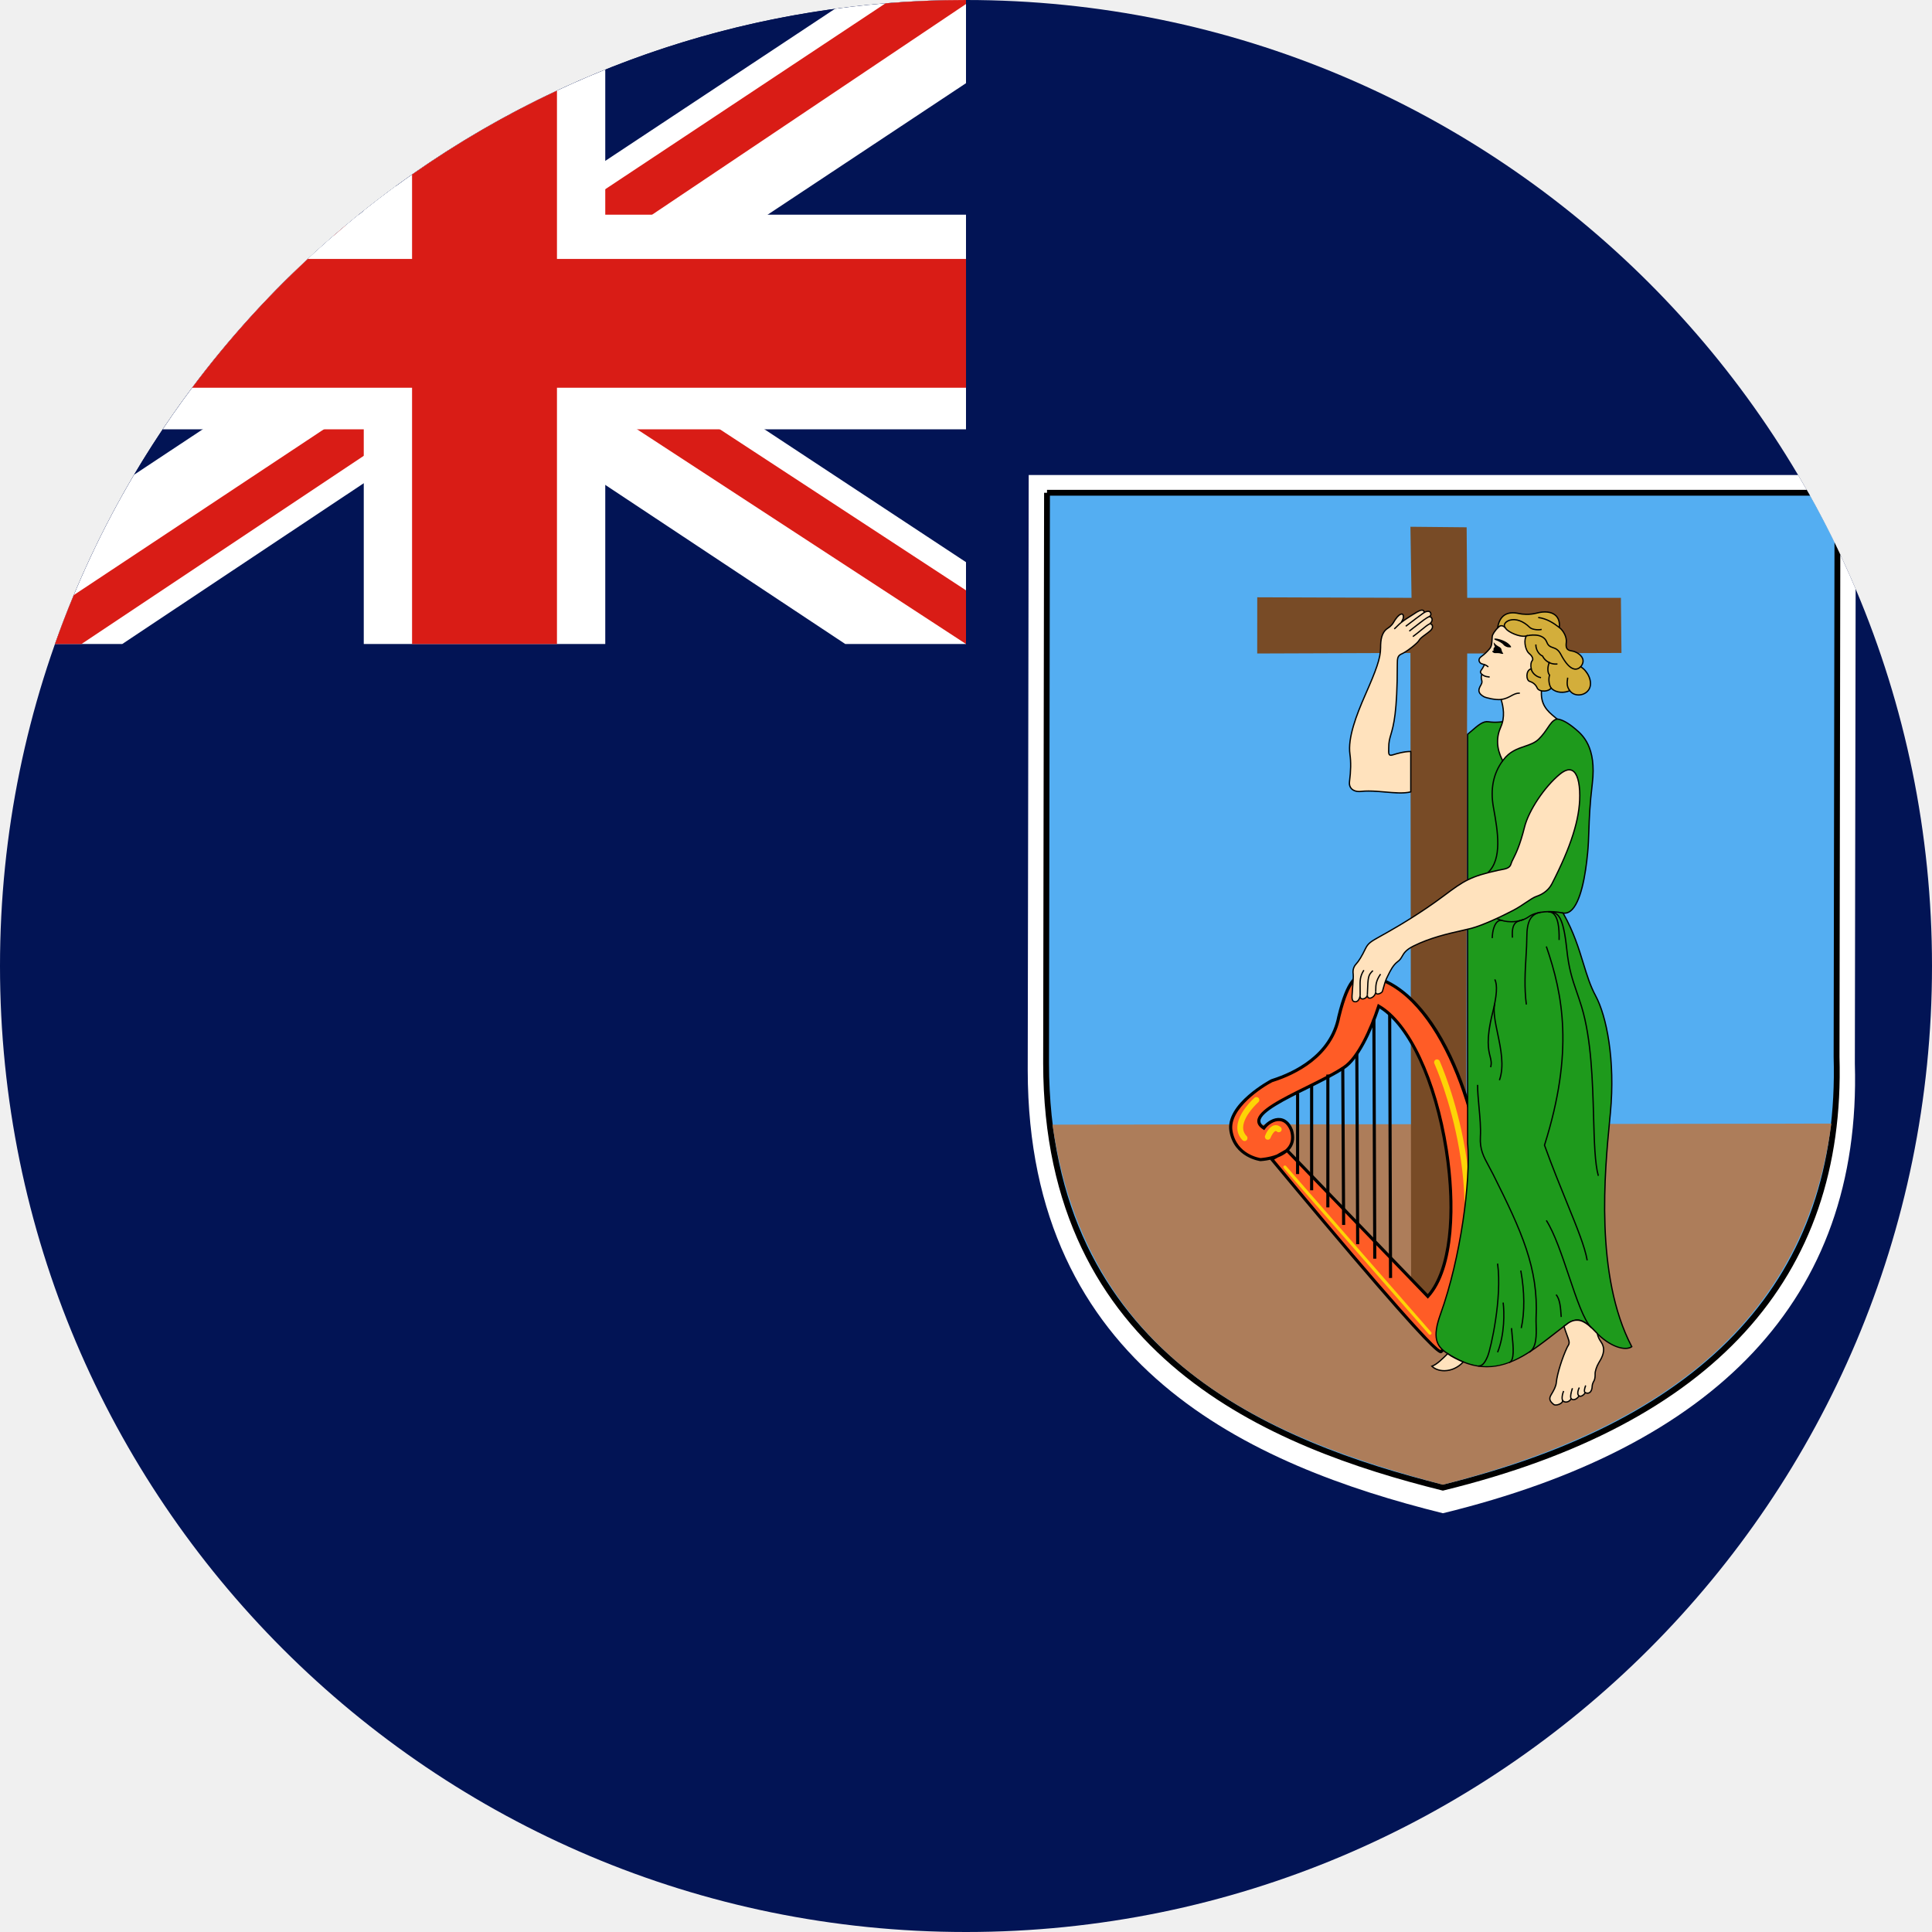
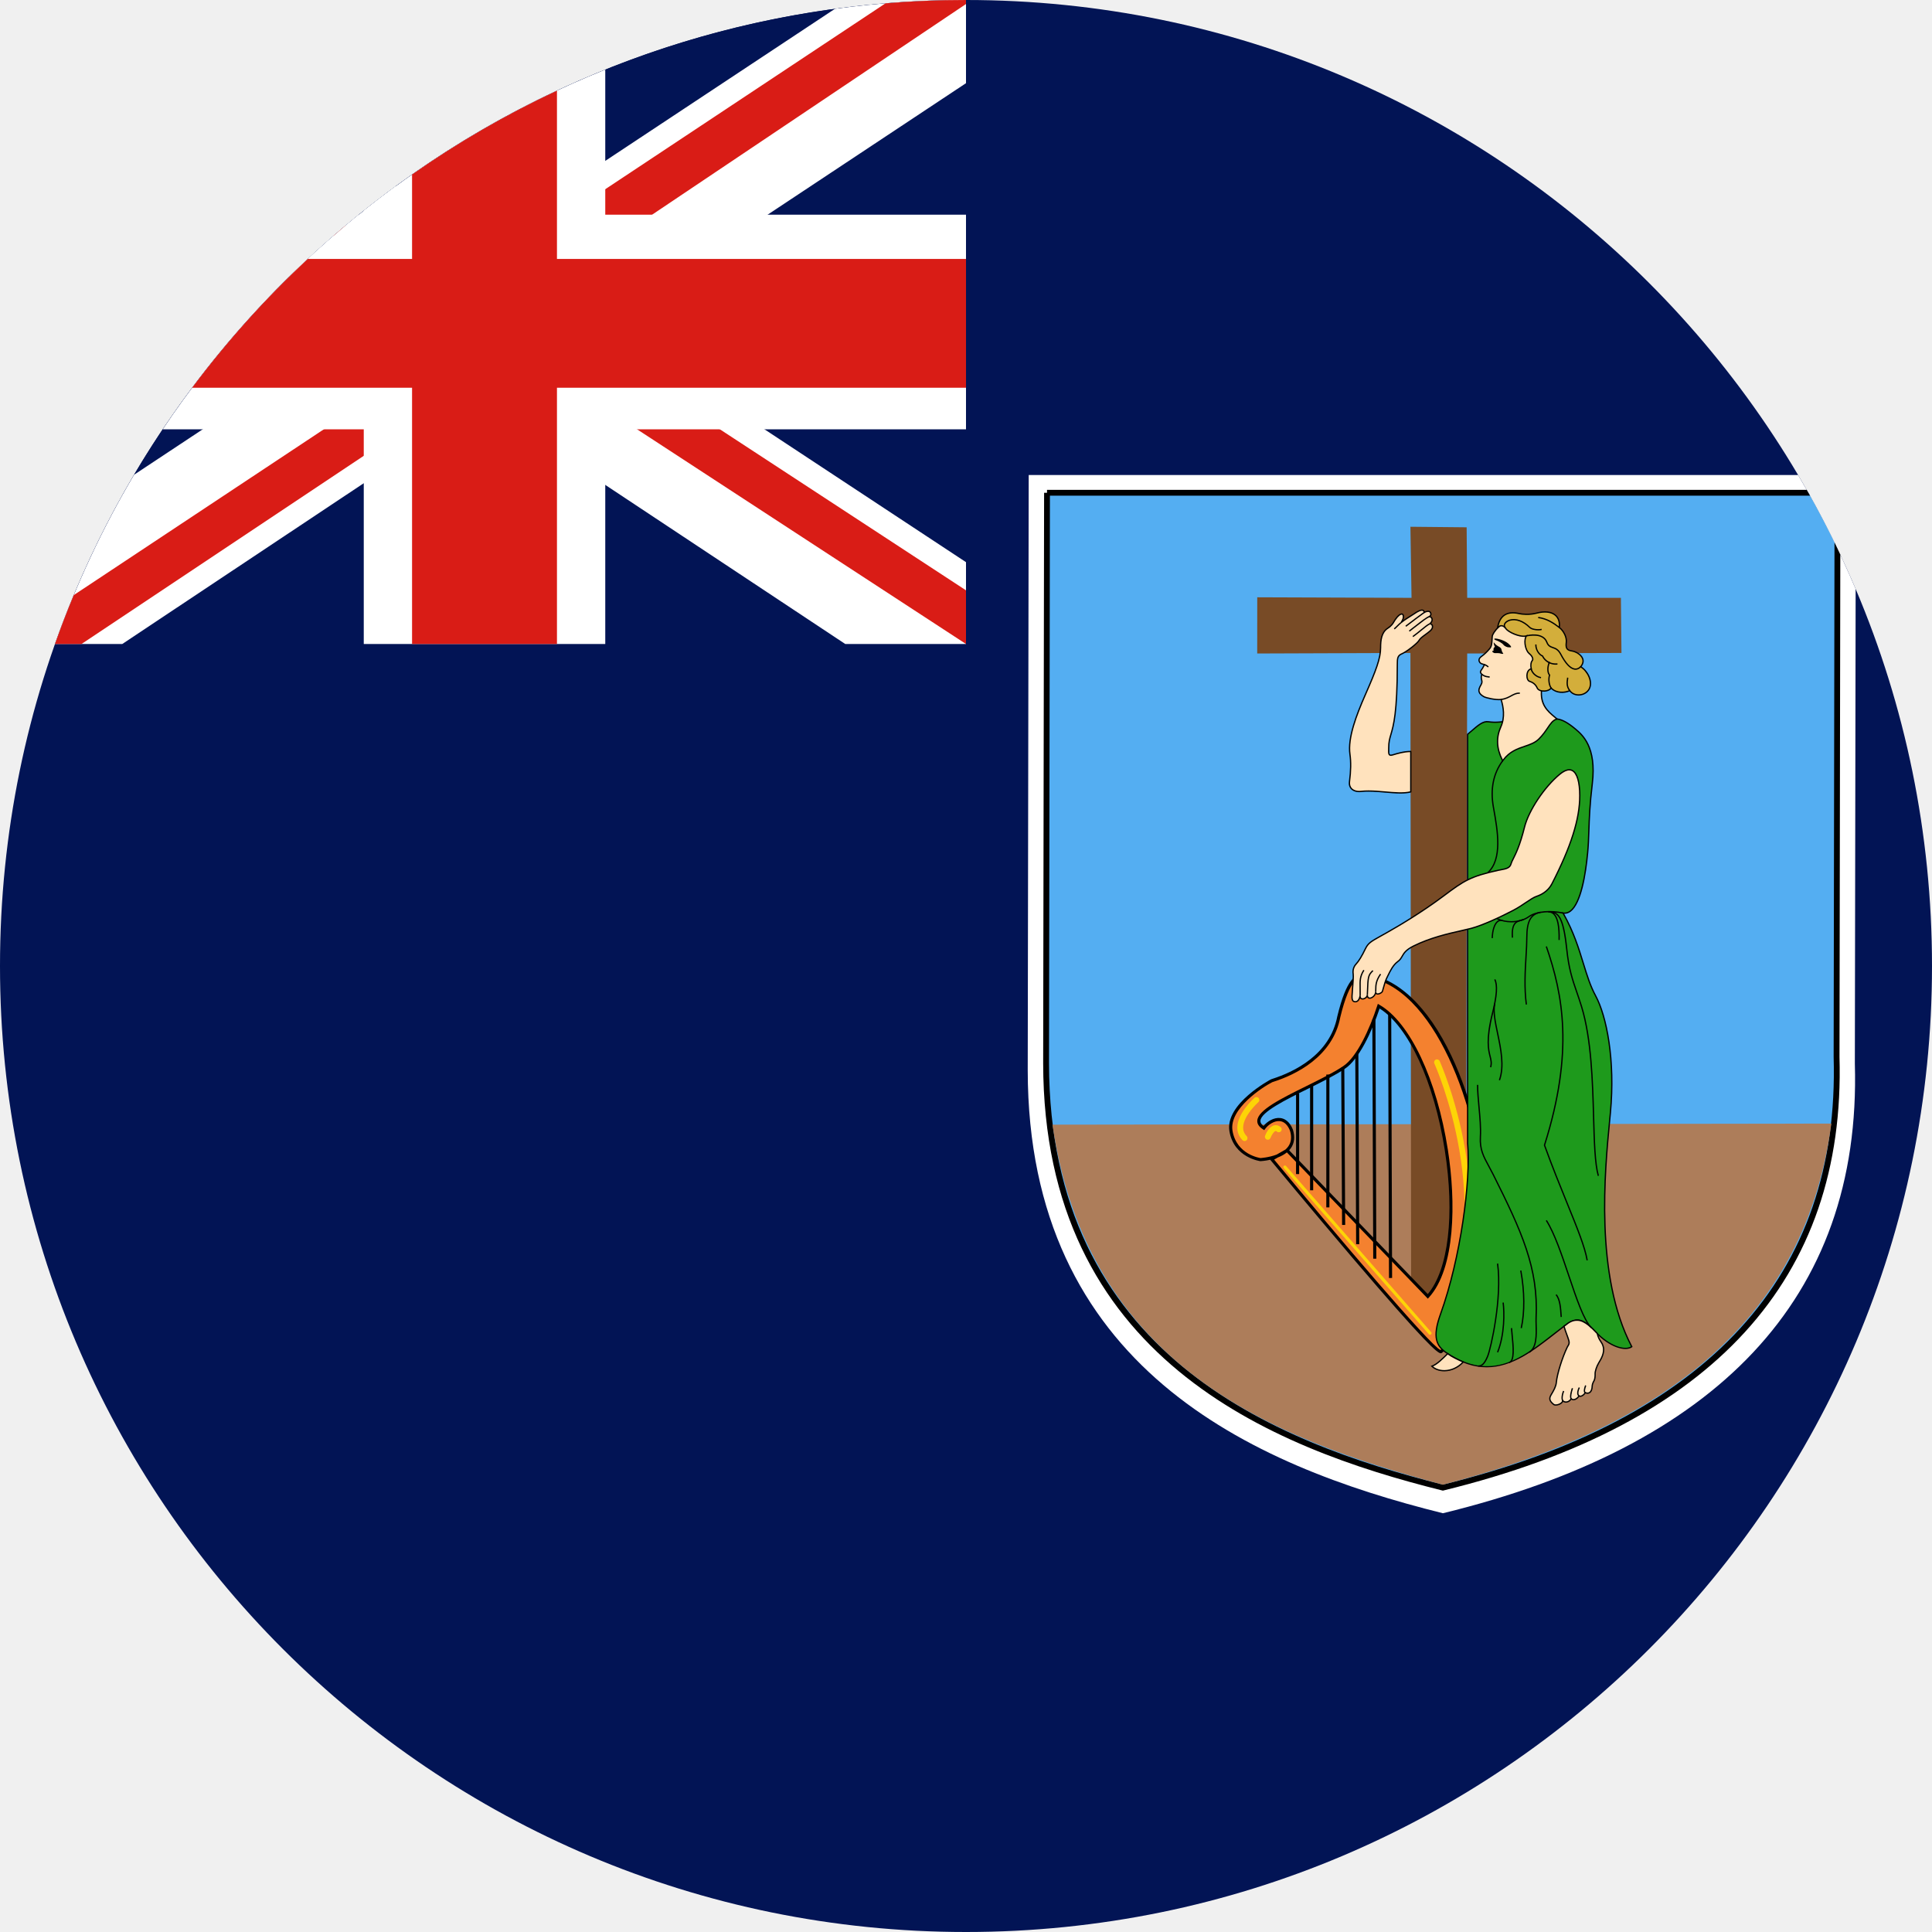
<svg xmlns="http://www.w3.org/2000/svg" width="120" height="120" viewBox="0 0 120 120" fill="none">
  <g clip-path="url(#clip0_421_1632)">
    <circle cx="60" cy="60" r="60" fill="#021455" />
    <path d="M3.414 40C11.651 16.696 33.876 0 60 0V40H3.414Z" fill="#021455" />
    <path d="M51.861 0.547C54.522 0.186 57.239 0 60 0V5.167L37.5 20.083L60 34.917V40H52.5L30 25.083L7.594 40H3.414C4.716 36.318 6.366 32.8 8.327 29.488L22.406 20.167L17.94 17.21C20.011 15.175 22.228 13.288 24.576 11.569L29.906 15.083L51.861 0.547Z" fill="white" />
    <path d="M55.003 0.205C56.651 0.069 58.317 0 60 0V0.25L36.656 15.917L36.844 12.25L55.003 0.205Z" fill="#D91C16" />
    <path d="M20.694 14.667C20.939 14.453 21.187 14.242 21.437 14.032L22.406 14.667H20.694Z" fill="#D91C16" />
    <path d="M3.414 40C3.777 38.974 4.166 37.961 4.582 36.962L22.5 25.083L23.062 28L5.062 40H3.414Z" fill="#D91C16" />
    <path d="M60 36.667L39.75 23.417H34.594L60 40V36.667Z" fill="#D91C16" />
    <path d="M22.594 13.085C27.108 9.481 32.153 6.515 37.594 4.323V13.333H60V26.667H37.594V40H22.594V26.667H10.104C13.474 21.631 17.586 17.135 22.284 13.333H22.594V13.085Z" fill="white" />
    <path d="M25.594 10.839C28.425 8.854 31.434 7.108 34.594 5.629V16.083H60.001V24.083H34.594V40H25.594V24.083H11.934C14.087 21.206 16.493 18.528 19.118 16.083H25.594V10.839Z" fill="#D91C16" />
    <path d="M115.257 36.58L115.208 66.063C115.635 80.759 106.476 89.878 89.622 93.99C77.655 91.018 63.854 84.87 63.834 66.48L63.895 29.505L63.893 29.505H111.684C113.024 31.772 114.22 34.135 115.257 36.58Z" fill="white" />
    <path d="M114.125 34.07L114.073 65.638C114.481 79.72 105.727 88.459 89.62 92.399C78.183 89.551 64.994 83.66 64.975 66.038L65.033 30.607H112.322C112.959 31.739 113.561 32.894 114.125 34.07Z" fill="#54AEF2" />
    <path d="M114.305 34.449L114.254 65.639C114.653 79.421 106.38 88.486 89.663 92.575L89.62 92.585L89.576 92.575C78.947 89.928 64.813 84.299 64.793 66.038L64.851 30.607L65.032 30.607V30.426H112.219C112.288 30.547 112.356 30.667 112.423 30.788H65.213L65.156 66.038C65.175 84.019 79.114 89.591 89.621 92.212C106.12 88.164 114.285 79.225 113.891 65.644L113.944 33.696C114.066 33.946 114.187 34.197 114.305 34.449Z" fill="black" />
    <path d="M113.749 69.788C111.963 83.23 101.61 89.103 89.618 92.22C79.003 89.373 67.583 84.827 65.369 69.855L113.749 69.788L113.749 69.788Z" fill="#AD7D5A" />
    <path d="M87.673 37.133L87.604 32.718L91.096 32.752L91.13 37.133H100.678L100.713 40.556L91.13 40.59L91.053 80.953L87.648 80.974L87.604 40.556L78.088 40.59L78.09 37.099L87.673 37.133Z" fill="#784B26" />
-     <path fill-rule="evenodd" clip-rule="evenodd" d="M79.943 71.454L88.684 80.521C91.706 77.199 89.61 64.782 85.634 62.495C85.158 63.965 84.347 65.728 83.486 66.297C81.591 67.588 76.948 69.098 78.5 70.065C78.854 69.575 79.78 69.112 80.215 70.201C80.733 71.916 78.282 72.025 78.282 72.025C78.282 72.025 76.73 71.835 76.458 70.255C76.185 68.676 78.769 67.234 78.99 67.124C79.208 67.042 82.584 66.144 83.156 63.148C83.864 60.208 84.599 60.643 84.736 60.589C89.146 61.025 92.033 68.921 92.196 74.476C92.36 80.031 89.936 83.707 89.501 83.952C89.065 84.197 78.99 71.998 78.99 71.998L79.943 71.454Z" fill="#FF5C26" />
+     <path fill-rule="evenodd" clip-rule="evenodd" d="M79.943 71.454L88.684 80.521C91.706 77.199 89.61 64.782 85.634 62.495C85.158 63.965 84.347 65.728 83.486 66.297C81.591 67.588 76.948 69.098 78.5 70.065C78.854 69.575 79.78 69.112 80.215 70.201C80.733 71.916 78.282 72.025 78.282 72.025C78.282 72.025 76.73 71.835 76.458 70.255C76.185 68.676 78.769 67.234 78.99 67.124C79.208 67.042 82.584 66.144 83.156 63.148C83.864 60.208 84.599 60.643 84.736 60.589C89.146 61.025 92.033 68.921 92.196 74.476C92.36 80.031 89.936 83.707 89.501 83.952C89.065 84.197 78.99 71.998 78.99 71.998L79.943 71.454Z" fill="#F4812F" />
    <path d="M89.49 84.055C89.296 84.055 88.599 83.514 84.009 78.13C81.465 75.144 78.942 72.09 78.916 72.06L78.896 72.035C78.569 72.108 78.311 72.121 78.287 72.122C78.255 72.119 76.644 71.903 76.363 70.272C76.068 68.558 78.919 67.052 78.948 67.037C78.971 67.028 78.998 67.019 79.036 67.007C80.343 66.588 82.604 65.528 83.062 63.13C83.63 60.772 84.218 60.481 84.663 60.497C84.681 60.498 84.695 60.499 84.707 60.497L84.729 60.488L84.746 60.493C86.768 60.692 88.686 62.496 90.147 65.571C91.405 68.22 92.208 71.548 92.294 74.473C92.459 80.089 89.973 83.798 89.549 84.036C89.533 84.045 89.516 84.055 89.49 84.055ZM79.139 72.025C83.004 76.703 88.852 83.599 89.475 83.854C89.941 83.52 92.261 79.922 92.101 74.479C91.94 69.014 89.064 61.134 84.745 60.687C84.717 60.692 84.689 60.692 84.657 60.691C84.46 60.686 83.854 60.669 83.251 63.171C82.776 65.662 80.443 66.76 79.095 67.192C79.061 67.202 79.038 67.21 79.025 67.215C78.45 67.502 76.318 68.87 76.554 70.239C76.811 71.73 78.28 71.927 78.295 71.929C78.293 71.928 78.803 71.902 79.295 71.713L79.838 71.403C79.906 71.344 79.968 71.278 80.019 71.205C80.205 70.943 80.24 70.615 80.124 70.229C79.98 69.871 79.77 69.669 79.503 69.636C79.159 69.594 78.777 69.848 78.579 70.121L78.526 70.195L78.45 70.147C78.203 69.993 78.082 69.812 78.092 69.608C78.125 68.949 79.591 68.225 81.143 67.458C81.981 67.044 82.848 66.615 83.433 66.217C84.272 65.663 85.073 63.916 85.543 62.465L85.58 62.352L85.683 62.411C87.578 63.501 89.244 67.033 89.929 71.409C90.438 74.662 90.398 78.782 88.756 80.586L88.686 80.663L79.93 71.578C79.764 71.713 79.57 71.815 79.373 71.891L79.139 72.025ZM80.072 71.447L88.681 80.378C89.962 78.87 90.368 75.463 89.738 71.439C89.074 67.198 87.492 63.77 85.689 62.64C85.204 64.098 84.397 65.812 83.54 66.377C82.946 66.783 82.073 67.214 81.229 67.631C79.862 68.306 78.312 69.072 78.286 69.618C78.28 69.73 78.344 69.833 78.48 69.934C78.716 69.651 79.121 69.395 79.527 69.444C79.763 69.473 80.089 69.621 80.306 70.165C80.443 70.619 80.399 71.004 80.177 71.317C80.144 71.363 80.109 71.406 80.072 71.447Z" fill="black" />
-     <path d="M86.314 63.013L86.369 79.377L86.314 63.013Z" fill="#FF5C26" />
+     <path d="M86.314 63.013L86.369 79.377L86.314 63.013Z" fill="#F4812F" />
    <path d="M86.412 63.012L86.219 63.013L86.273 79.378L86.466 79.377L86.412 63.012Z" fill="black" />
-     <path d="M85.336 63.312C85.336 63.339 85.39 78.18 85.39 78.18L85.336 63.312Z" fill="#FF5C26" />
+     <path d="M85.336 63.312C85.336 63.339 85.39 78.18 85.39 78.18L85.336 63.312Z" fill="#F4812F" />
    <path d="M85.293 78.18C85.29 77.574 85.238 63.339 85.238 63.312H85.432C85.432 63.357 85.486 78.031 85.486 78.179L85.293 78.18Z" fill="black" />
-     <path d="M84.273 65.463L84.328 77.281L84.273 65.463Z" fill="#FF5C26" />
+     <path d="M84.273 65.463L84.328 77.281L84.273 65.463Z" fill="#F4812F" />
    <path d="M84.371 65.463L84.178 65.463L84.232 77.281L84.425 77.28L84.371 65.463Z" fill="black" />
-     <path d="M83.402 66.307L83.457 76.083L83.402 66.307Z" fill="#FF5C26" />
+     <path d="M83.402 66.307L83.457 76.083L83.402 66.307Z" fill="#F4812F" />
    <path d="M83.498 66.306L83.305 66.307L83.359 76.083L83.552 76.082L83.498 66.306Z" fill="black" />
    <path d="M82.572 66.743H82.379V74.993H82.572V66.743Z" fill="black" />
    <path d="M81.564 67.396H81.371V73.931H81.564V67.396Z" fill="black" />
    <path d="M80.693 67.914H80.5V72.924H80.693V67.914Z" fill="black" />
    <path d="M88.821 82.905C88.794 82.905 88.767 82.894 88.748 82.872L79.735 72.552C79.7 72.512 79.704 72.451 79.744 72.415C79.784 72.38 79.845 72.384 79.88 72.425L88.894 82.745C88.929 82.785 88.925 82.846 88.884 82.881C88.866 82.897 88.843 82.905 88.821 82.905Z" fill="#FDD406" />
    <path d="M89.555 82.445C89.527 82.445 89.499 82.439 89.472 82.425C89.383 82.379 89.348 82.27 89.394 82.181C93.096 74.99 89.131 66.144 89.091 66.056C89.049 65.965 89.089 65.857 89.18 65.815C89.271 65.774 89.379 65.814 89.42 65.905C89.462 65.995 93.498 75.002 89.716 82.347C89.684 82.409 89.621 82.445 89.555 82.445Z" fill="#FDD406" />
    <path d="M78.746 70.79C78.724 70.79 78.702 70.787 78.681 70.779C78.588 70.743 78.541 70.638 78.576 70.545C78.612 70.452 78.805 69.984 79.135 69.899C79.234 69.874 79.385 69.872 79.545 70.009C79.621 70.074 79.629 70.188 79.564 70.264C79.499 70.341 79.384 70.349 79.309 70.284C79.259 70.242 79.235 70.248 79.225 70.25C79.118 70.277 78.976 70.514 78.915 70.674C78.888 70.746 78.819 70.79 78.746 70.79Z" fill="#FDD406" />
    <path d="M77.303 70.872C77.255 70.872 77.208 70.854 77.173 70.817C76.948 70.586 76.84 70.308 76.853 69.992C76.886 69.107 77.876 68.223 77.918 68.186C77.993 68.12 78.107 68.127 78.174 68.202C78.24 68.277 78.233 68.391 78.158 68.458C78.149 68.466 77.242 69.277 77.215 70.007C77.207 70.223 77.278 70.405 77.433 70.565C77.502 70.637 77.501 70.751 77.429 70.821C77.394 70.855 77.348 70.872 77.303 70.872Z" fill="#FDD406" />
    <path d="M91.156 45.609C91.761 45.09 92.075 44.773 92.45 44.831C92.825 44.888 93.335 44.859 93.709 44.744C94.085 44.629 95.945 44.398 96.709 44.658C96.969 44.687 97.314 44.831 97.847 45.278C98.382 45.725 99.16 46.503 98.9 48.666C98.641 50.829 98.726 51.754 98.612 52.963C98.411 55.097 97.937 56.854 97.084 56.712C98.237 58.73 98.352 60.46 99.102 61.844C99.852 63.229 100.313 66.055 100.025 69.112C99.737 72.168 98.93 79.031 101.351 83.645C100.947 83.934 99.968 83.645 99.102 82.722C98.237 81.8 97.858 81.83 97.141 82.376C94.95 84.049 92.898 86.065 89.875 84.049C89.183 83.588 88.964 83.034 89.471 81.627C90.74 78.109 91.356 73.282 91.156 71.015L91.156 45.609Z" fill="#1E9A1C" />
    <path d="M92.343 84.926C91.578 84.926 90.757 84.684 89.854 84.082C89.185 83.636 88.902 83.089 89.434 81.613C90.692 78.125 91.32 73.318 91.117 71.018L91.117 45.591L91.131 45.579C91.195 45.524 91.255 45.472 91.313 45.422C91.806 44.995 92.102 44.736 92.457 44.791C92.841 44.85 93.34 44.816 93.698 44.706C94.043 44.6 95.925 44.349 96.723 44.62C97.036 44.654 97.404 44.853 97.874 45.247C98.31 45.612 99.217 46.371 98.941 48.671C98.781 49.999 98.752 50.854 98.727 51.608C98.711 52.066 98.696 52.5 98.652 52.966C98.522 54.353 98.227 56.112 97.568 56.619C97.44 56.718 97.301 56.764 97.157 56.759C97.782 57.871 98.1 58.905 98.38 59.819C98.602 60.54 98.811 61.222 99.138 61.825C99.823 63.089 100.375 65.832 100.065 69.115C100.051 69.263 100.036 69.419 100.02 69.584C99.718 72.72 99.088 79.246 101.387 83.627L101.403 83.658L101.375 83.678C100.963 83.972 99.966 83.701 99.073 82.75C98.227 81.847 97.872 81.869 97.166 82.408C96.977 82.552 96.789 82.699 96.602 82.846C95.285 83.874 93.938 84.926 92.343 84.926ZM91.197 45.627V71.015C91.4 73.32 90.771 78.142 89.509 81.64C88.992 83.075 89.247 83.582 89.898 84.016C92.636 85.842 94.538 84.356 96.553 82.783C96.74 82.636 96.929 82.489 97.118 82.345C97.856 81.782 98.25 81.754 99.132 82.695C99.974 83.593 100.898 83.874 101.3 83.632C99.01 79.231 99.638 72.713 99.941 69.577C99.957 69.412 99.972 69.255 99.986 69.108C100.294 65.841 99.747 63.116 99.068 61.863C98.737 61.253 98.527 60.568 98.304 59.842C98.019 58.914 97.696 57.861 97.05 56.731L97.008 56.658L97.091 56.672C97.242 56.698 97.387 56.658 97.52 56.556C98.016 56.174 98.39 54.896 98.573 52.959C98.617 52.495 98.632 52.062 98.647 51.605C98.673 50.849 98.702 49.993 98.862 48.661C99.132 46.404 98.248 45.664 97.823 45.308C97.366 44.925 97.011 44.731 96.706 44.697C95.963 44.446 94.119 44.66 93.722 44.782C93.353 44.896 92.84 44.931 92.444 44.87C92.127 44.821 91.841 45.07 91.365 45.482C91.312 45.528 91.256 45.577 91.197 45.627Z" fill="black" />
    <path d="M93.234 43.446C93.392 43.936 93.478 44.571 93.219 45.148C92.959 45.724 92.902 46.416 93.334 47.253C94.026 46.272 95.007 46.474 95.583 45.897C96.16 45.321 96.276 44.773 96.709 44.657C96.276 44.282 95.612 43.879 95.757 42.783C95.901 41.687 97.429 40.793 96.045 39.12C95.152 38.041 93.853 38.342 93.291 38.76C93.026 38.957 92.801 39.236 92.715 39.423C92.627 39.611 92.736 40.037 92.526 40.288C92.383 40.461 92.209 40.633 92.007 40.779C91.878 40.872 91.797 41.009 91.935 41.168C91.991 41.231 92.092 41.245 92.204 41.284C92.139 41.413 92.066 41.543 91.993 41.637C91.925 41.725 91.954 41.809 92.036 41.88C91.927 42.226 92.138 42.264 91.993 42.523C91.868 42.748 91.698 43.013 92.167 43.273C92.296 43.345 92.91 43.488 93.234 43.446Z" fill="#FFE2BD" />
    <path d="M93.329 47.329L93.299 47.271C92.911 46.52 92.874 45.82 93.183 45.131C93.443 44.553 93.342 43.925 93.207 43.489C92.875 43.518 92.288 43.386 92.148 43.308C91.97 43.209 91.866 43.101 91.832 42.978C91.785 42.815 91.871 42.661 91.947 42.526L91.959 42.504C92.025 42.386 92.01 42.324 91.989 42.239C91.969 42.158 91.945 42.058 91.992 41.892C91.903 41.804 91.892 41.703 91.963 41.612C92.019 41.539 92.083 41.434 92.148 41.307C92.135 41.303 92.122 41.3 92.11 41.296C92.03 41.272 91.955 41.25 91.906 41.194C91.844 41.123 91.817 41.05 91.826 40.977C91.835 40.895 91.89 40.815 91.985 40.746C92.169 40.613 92.341 40.451 92.496 40.263C92.616 40.119 92.625 39.909 92.633 39.723C92.638 39.596 92.642 39.486 92.68 39.407C92.761 39.23 92.979 38.942 93.268 38.728C93.912 38.249 95.209 38.047 96.077 39.095C97.05 40.272 96.596 41.092 96.196 41.815C96.013 42.145 95.841 42.457 95.797 42.788C95.671 43.746 96.181 44.167 96.59 44.505C96.641 44.547 96.689 44.587 96.736 44.627L96.792 44.676L96.72 44.696C96.483 44.759 96.346 44.96 96.157 45.238C96.017 45.446 95.857 45.681 95.612 45.926C95.365 46.173 95.05 46.279 94.715 46.393C94.247 46.551 93.763 46.715 93.367 47.276L93.329 47.329ZM93.262 43.402L93.272 43.434C93.418 43.884 93.532 44.549 93.256 45.164C92.965 45.811 92.992 46.47 93.341 47.176C93.745 46.636 94.246 46.467 94.69 46.317C95.015 46.207 95.322 46.103 95.556 45.869C95.796 45.63 95.953 45.398 96.092 45.194C96.265 44.937 96.406 44.73 96.63 44.642C96.6 44.617 96.57 44.592 96.54 44.567C96.115 44.216 95.586 43.779 95.718 42.778C95.763 42.431 95.94 42.113 96.126 41.776C96.533 41.041 96.954 40.281 96.016 39.146C95.101 38.041 93.801 38.43 93.316 38.792C93.051 38.989 92.832 39.267 92.752 39.44C92.721 39.505 92.717 39.612 92.712 39.726C92.704 39.925 92.695 40.15 92.558 40.314C92.398 40.507 92.221 40.674 92.031 40.811C91.978 40.849 91.913 40.911 91.905 40.986C91.899 41.036 91.92 41.089 91.966 41.142C92 41.18 92.061 41.198 92.132 41.219C92.16 41.227 92.188 41.236 92.217 41.246L92.26 41.261L92.24 41.301C92.164 41.453 92.092 41.574 92.026 41.661C91.995 41.701 91.965 41.764 92.063 41.85L92.083 41.867L92.075 41.892C92.025 42.051 92.046 42.137 92.066 42.22C92.089 42.311 92.11 42.397 92.029 42.543L92.017 42.565C91.945 42.692 91.871 42.825 91.908 42.957C91.937 43.058 92.028 43.15 92.187 43.238C92.31 43.307 92.914 43.448 93.23 43.407L93.262 43.402Z" fill="black" />
    <path d="M87.625 49.185C86.818 49.387 85.52 49.041 84.539 49.156C84.106 49.207 83.761 48.983 83.819 48.55C83.876 48.118 83.934 47.455 83.847 46.849C83.713 45.905 84.165 44.6 84.799 43.158C85.433 41.716 85.751 40.909 85.751 40.231C85.751 39.784 85.794 39.279 86.197 39.02C86.496 38.828 86.553 38.642 86.659 38.486C86.904 38.126 87.134 38.039 87.163 38.256C87.181 38.384 87.134 38.501 87.019 38.674C87.278 38.458 87.719 38.205 87.819 38.133C87.92 38.061 88.433 37.701 88.461 38.039C88.663 37.938 88.8 37.946 88.851 38.054C88.905 38.171 88.872 38.22 88.771 38.306C88.915 38.277 89.081 38.53 88.792 38.753C88.944 38.703 89.095 38.955 88.829 39.186C88.553 39.424 88.238 39.59 88.137 39.777C88.035 39.964 87.351 40.491 87.077 40.606C86.802 40.721 86.789 40.88 86.789 41.283C86.789 45.724 86.256 45.364 86.256 46.431C86.256 46.719 86.197 46.979 86.486 46.892C86.775 46.806 87.192 46.676 87.625 46.676V49.185Z" fill="#FFE2BD" />
    <path d="M86.986 49.29C86.686 49.29 86.357 49.261 86.019 49.232C85.515 49.188 84.993 49.143 84.545 49.196C84.286 49.226 84.059 49.162 83.919 49.02C83.802 48.901 83.754 48.737 83.78 48.545C83.866 47.892 83.876 47.323 83.808 46.855C83.662 45.828 84.209 44.402 84.763 43.142C85.432 41.621 85.712 40.881 85.712 40.231C85.712 39.74 85.768 39.249 86.177 38.986C86.401 38.842 86.482 38.705 86.559 38.573C86.582 38.535 86.603 38.499 86.627 38.464C86.8 38.209 86.975 38.075 87.094 38.102C87.129 38.11 87.189 38.14 87.204 38.251C87.216 38.343 87.197 38.429 87.156 38.519C87.317 38.403 87.5 38.288 87.634 38.205C87.709 38.158 87.767 38.122 87.797 38.101C87.995 37.96 88.26 37.807 88.405 37.873C88.448 37.893 88.477 37.93 88.492 37.981C88.612 37.929 88.709 37.915 88.782 37.941C88.83 37.957 88.865 37.989 88.888 38.037C88.94 38.15 88.918 38.215 88.861 38.277C88.906 38.297 88.946 38.335 88.97 38.387C89.008 38.471 89.003 38.596 88.891 38.718C88.929 38.732 88.962 38.761 88.985 38.801C89.038 38.895 89.037 39.059 88.856 39.216C88.755 39.303 88.65 39.379 88.55 39.453C88.38 39.577 88.233 39.684 88.173 39.796C88.065 39.995 87.364 40.529 87.094 40.643C86.841 40.748 86.829 40.881 86.829 41.283C86.829 44.269 86.589 45.089 86.43 45.631C86.352 45.895 86.296 46.086 86.296 46.431C86.296 46.474 86.295 46.517 86.294 46.559C86.29 46.691 86.286 46.817 86.335 46.855C86.362 46.875 86.409 46.874 86.475 46.854L86.504 46.846C86.798 46.757 87.201 46.636 87.626 46.636H87.666V49.216L87.636 49.224C87.442 49.272 87.222 49.29 86.986 49.29ZM84.997 49.092C85.33 49.092 85.682 49.123 86.026 49.152C86.61 49.203 87.162 49.251 87.586 49.153V46.716C87.187 46.724 86.807 46.838 86.526 46.922L86.498 46.93C86.404 46.959 86.334 46.955 86.287 46.918C86.205 46.855 86.209 46.716 86.214 46.556C86.215 46.516 86.216 46.474 86.216 46.431C86.216 46.074 86.277 45.868 86.353 45.608C86.511 45.071 86.75 44.258 86.75 41.283C86.75 40.879 86.762 40.695 87.063 40.569C87.339 40.452 88.01 39.929 88.102 39.758C88.171 39.63 88.325 39.518 88.503 39.388C88.602 39.316 88.705 39.241 88.804 39.155C88.948 39.031 88.954 38.908 88.916 38.841C88.891 38.797 88.848 38.778 88.806 38.791L88.769 38.722C88.951 38.58 88.913 38.455 88.897 38.42C88.873 38.368 88.824 38.336 88.779 38.345L88.629 38.375L88.746 38.276C88.84 38.196 88.859 38.165 88.815 38.071C88.802 38.043 88.783 38.025 88.756 38.016C88.713 38.001 88.631 37.999 88.479 38.075L88.427 38.101L88.422 38.043C88.415 37.966 88.382 37.951 88.372 37.946C88.287 37.906 88.091 37.989 87.843 38.166C87.813 38.187 87.753 38.225 87.676 38.273C87.497 38.385 87.226 38.554 87.045 38.705L86.987 38.652C87.103 38.478 87.14 38.372 87.125 38.261C87.118 38.213 87.102 38.186 87.076 38.18C87.009 38.164 86.862 38.261 86.693 38.509C86.67 38.543 86.65 38.578 86.628 38.614C86.55 38.747 86.46 38.899 86.22 39.053C85.843 39.295 85.791 39.762 85.791 40.231C85.791 40.895 85.51 41.643 84.836 43.174C84.287 44.423 83.744 45.837 83.887 46.843C83.956 47.319 83.946 47.895 83.859 48.556C83.837 48.722 83.877 48.864 83.976 48.964C84.098 49.088 84.302 49.143 84.535 49.116C84.683 49.099 84.838 49.092 84.997 49.092Z" fill="black" />
    <path d="M87.797 58.759C89.101 58.107 90.594 57.865 91.373 57.663C92.151 57.461 93.392 56.856 93.997 56.538C94.603 56.221 95.093 55.788 95.439 55.673C95.786 55.558 96.173 55.319 96.391 54.895C97.515 52.703 98.121 50.944 98.121 49.416C98.121 48.406 97.862 47.282 96.881 48.089C95.959 48.848 94.955 50.311 94.689 51.376C94.286 52.991 93.94 53.337 93.853 53.654C93.767 53.972 93.44 53.971 93.045 54.058C91.344 54.433 90.94 54.693 89.672 55.644C88.403 56.596 87.019 57.432 86.096 57.951C85.173 58.47 85.001 58.528 84.798 58.946C84.597 59.364 84.409 59.681 84.236 59.869C84.063 60.056 84.013 60.276 84.049 60.503C84.078 60.691 83.99 61.556 83.977 61.844C83.961 62.133 84.034 62.205 84.15 62.219C84.265 62.234 84.424 62.176 84.482 61.83C84.424 62.176 84.899 62.06 84.928 61.801C84.913 62.176 85.418 61.96 85.448 61.614C85.448 61.859 85.83 61.689 85.865 61.57C85.951 61.282 86.023 60.965 86.139 60.734C86.307 60.399 86.487 59.966 86.817 59.725C87.192 59.451 87.018 59.148 87.797 58.759Z" fill="#FFE2BD" />
    <path d="M84.181 62.261C84.168 62.261 84.156 62.26 84.146 62.259C83.984 62.239 83.923 62.118 83.938 61.842C83.942 61.753 83.953 61.609 83.966 61.447C83.993 61.104 84.03 60.635 84.01 60.51C83.97 60.251 84.036 60.027 84.207 59.842C84.37 59.666 84.552 59.368 84.763 58.929C84.949 58.546 85.111 58.455 85.795 58.074C85.881 58.027 85.974 57.974 86.077 57.917C86.823 57.497 88.28 56.639 89.648 55.612C90.914 54.663 91.316 54.399 93.037 54.019C93.105 54.005 93.171 53.992 93.233 53.98C93.533 53.924 93.75 53.883 93.815 53.644C93.842 53.546 93.891 53.45 93.958 53.316C94.111 53.011 94.368 52.5 94.652 51.367C94.91 50.331 95.899 48.847 96.856 48.058C97.175 47.796 97.446 47.714 97.66 47.816C98.097 48.022 98.162 48.907 98.162 49.416C98.162 50.878 97.627 52.573 96.427 54.913C96.172 55.41 95.707 55.627 95.452 55.711C95.274 55.771 95.05 55.921 94.792 56.095C94.562 56.249 94.302 56.424 94.016 56.574C93.736 56.721 92.29 57.467 91.384 57.702C91.219 57.745 91.025 57.788 90.802 57.839C89.973 58.026 88.839 58.283 87.816 58.794C87.348 59.029 87.236 59.224 87.127 59.412C87.058 59.533 86.993 59.647 86.841 59.757C86.562 59.961 86.392 60.309 86.242 60.616C86.219 60.663 86.197 60.708 86.175 60.752C86.09 60.922 86.027 61.147 85.966 61.364C85.946 61.438 85.925 61.511 85.904 61.582C85.873 61.686 85.669 61.795 85.539 61.777C85.506 61.772 85.479 61.76 85.458 61.741C85.386 61.919 85.207 62.044 85.062 62.037C84.993 62.033 84.942 61.999 84.914 61.941C84.873 61.997 84.815 62.036 84.76 62.059C84.664 62.099 84.566 62.093 84.506 62.045C84.495 62.037 84.485 62.027 84.475 62.014C84.396 62.224 84.263 62.261 84.181 62.261ZM97.468 47.853C97.31 47.853 97.122 47.943 96.907 48.12C95.961 48.899 94.984 50.364 94.729 51.386C94.444 52.528 94.184 53.044 94.029 53.352C93.964 53.481 93.917 53.575 93.892 53.665C93.814 53.953 93.552 54.002 93.248 54.059C93.186 54.071 93.121 54.083 93.055 54.097C91.35 54.473 90.951 54.735 89.696 55.676C88.324 56.706 86.864 57.565 86.116 57.986C86.013 58.044 85.919 58.096 85.834 58.144C85.151 58.524 85.009 58.603 84.835 58.964C84.62 59.409 84.434 59.715 84.266 59.896C84.112 60.062 84.053 60.264 84.089 60.498C84.11 60.632 84.074 61.087 84.045 61.453C84.033 61.614 84.022 61.758 84.017 61.846C84.002 62.136 84.077 62.17 84.156 62.179C84.296 62.198 84.401 62.071 84.443 61.823L84.522 61.837C84.514 61.885 84.513 61.949 84.555 61.982C84.593 62.012 84.661 62.014 84.73 61.985C84.797 61.957 84.879 61.891 84.89 61.797L84.969 61.803C84.966 61.87 84.981 61.952 85.067 61.958C85.189 61.969 85.392 61.813 85.409 61.61L85.488 61.614C85.488 61.68 85.521 61.694 85.55 61.698C85.653 61.712 85.811 61.616 85.828 61.559C85.849 61.488 85.869 61.416 85.89 61.343C85.951 61.122 86.015 60.894 86.104 60.716C86.126 60.673 86.148 60.627 86.17 60.581C86.325 60.265 86.499 59.908 86.794 59.693C86.932 59.592 86.99 59.49 87.058 59.373C87.167 59.183 87.29 58.968 87.78 58.723C88.812 58.207 89.952 57.949 90.784 57.761C91.007 57.711 91.2 57.667 91.364 57.624C92.06 57.444 93.208 56.908 93.979 56.503C94.261 56.356 94.519 56.182 94.747 56.029C95.011 55.852 95.238 55.699 95.427 55.635C95.67 55.555 96.114 55.349 96.356 54.877C97.55 52.549 98.082 50.865 98.082 49.416C98.082 48.581 97.916 48.025 97.626 47.888C97.577 47.865 97.525 47.853 97.468 47.853Z" fill="black" />
    <path d="M97.143 82.376C97.23 82.693 97.389 83.054 97.445 83.27C97.504 83.486 97.403 83.554 97.346 83.674C97.043 84.308 96.718 85.32 96.667 85.865C96.639 86.183 96.423 86.485 96.322 86.673C96.21 86.88 96.253 87.039 96.509 87.235C96.632 87.329 97.028 87.206 97.071 87.005C97.215 87.149 97.475 87.091 97.59 86.875C97.72 87.005 97.937 86.918 98.081 86.702C98.21 86.788 98.397 86.615 98.47 86.5C98.672 86.601 98.889 86.478 98.895 86.082C98.896 86.002 98.945 85.865 99.004 85.772C99.061 85.678 99.082 85.498 99.076 85.339C99.068 85.18 99.17 84.863 99.306 84.64C99.443 84.416 99.681 84.02 99.58 83.645C99.486 83.296 99.335 83.328 99.205 82.823C98.889 82.491 98.456 82.03 98.009 82.001C97.562 81.972 97.302 82.275 97.143 82.376Z" fill="#FFE2BD" />
    <path d="M96.63 87.307C96.574 87.307 96.522 87.296 96.484 87.267C96.218 87.063 96.161 86.885 96.286 86.654C96.306 86.617 96.33 86.576 96.356 86.532C96.461 86.353 96.605 86.109 96.627 85.862C96.68 85.287 97.022 84.257 97.309 83.657C97.323 83.627 97.34 83.601 97.356 83.574C97.404 83.497 97.447 83.43 97.406 83.281C97.38 83.181 97.331 83.047 97.279 82.905C97.219 82.742 97.151 82.557 97.104 82.387L97.096 82.358L97.121 82.343C97.152 82.323 97.187 82.295 97.228 82.263C97.392 82.133 97.639 81.937 98.011 81.961C98.466 81.991 98.9 82.446 99.217 82.779L99.243 82.813C99.313 83.084 99.386 83.193 99.458 83.299C99.517 83.387 99.574 83.471 99.618 83.635C99.725 84.031 99.474 84.441 99.34 84.661C99.211 84.872 99.108 85.182 99.115 85.337C99.121 85.486 99.104 85.683 99.037 85.793C98.981 85.882 98.935 86.012 98.934 86.082C98.931 86.302 98.864 86.462 98.745 86.534C98.668 86.581 98.576 86.586 98.483 86.55C98.425 86.63 98.317 86.736 98.204 86.76C98.164 86.769 98.127 86.766 98.093 86.753C97.999 86.881 97.878 86.963 97.763 86.974C97.702 86.981 97.647 86.967 97.6 86.935C97.532 87.035 97.43 87.103 97.318 87.12C97.235 87.133 97.154 87.115 97.088 87.071C97.046 87.151 96.956 87.223 96.834 87.268C96.774 87.29 96.699 87.307 96.63 87.307ZM97.189 82.393C97.234 82.553 97.297 82.725 97.354 82.878C97.406 83.022 97.457 83.157 97.483 83.26C97.532 83.442 97.477 83.531 97.424 83.617C97.409 83.64 97.394 83.664 97.381 83.691C97.063 84.358 96.754 85.356 96.706 85.869C96.683 86.134 96.534 86.387 96.425 86.572C96.399 86.616 96.375 86.656 96.356 86.692C96.267 86.856 96.266 86.999 96.532 87.204C96.579 87.239 96.694 87.235 96.806 87.193C96.929 87.148 97.015 87.072 97.031 86.996L97.046 86.925L97.098 86.976C97.152 87.03 97.227 87.052 97.306 87.041C97.408 87.026 97.5 86.957 97.554 86.856L97.579 86.809L97.617 86.847C97.655 86.884 97.702 86.901 97.755 86.895C97.855 86.885 97.964 86.805 98.047 86.68L98.069 86.647L98.103 86.668C98.127 86.684 98.154 86.689 98.187 86.682C98.275 86.663 98.382 86.564 98.435 86.479L98.454 86.448L98.487 86.464C98.564 86.503 98.641 86.503 98.704 86.466C98.798 86.408 98.851 86.272 98.855 86.081C98.856 85.996 98.905 85.854 98.969 85.751C99.016 85.673 99.042 85.512 99.036 85.341C99.027 85.169 99.133 84.846 99.272 84.619C99.4 84.409 99.639 84.019 99.541 83.655C99.5 83.504 99.45 83.43 99.392 83.343C99.321 83.238 99.241 83.12 99.169 82.843L99.16 82.834C98.851 82.511 98.43 82.068 98.006 82.041C97.664 82.017 97.441 82.196 97.278 82.325C97.245 82.351 97.216 82.374 97.189 82.393Z" fill="black" />
    <path d="M88.938 84.856C89.341 85.26 90.25 85.274 90.884 84.597C90.654 84.496 90.149 84.265 89.918 84.078C89.601 84.395 89.24 84.755 88.938 84.856Z" fill="#FFE2BD" />
    <path d="M89.702 85.177C89.384 85.177 89.096 85.071 88.909 84.885L88.863 84.839L88.924 84.819C89.218 84.72 89.575 84.364 89.89 84.05L89.915 84.024L89.943 84.047C90.163 84.225 90.637 84.445 90.9 84.56L90.952 84.583L90.913 84.624C90.586 84.973 90.165 85.169 89.726 85.177C89.718 85.177 89.71 85.177 89.702 85.177ZM89.011 84.871C89.183 85.016 89.43 85.097 89.702 85.097C89.71 85.097 89.717 85.097 89.725 85.097C90.124 85.09 90.51 84.918 90.816 84.61C90.554 84.494 90.143 84.299 89.921 84.131C89.627 84.424 89.3 84.746 89.011 84.871Z" fill="black" />
    <path d="M93.018 39.005C93.176 37.981 93.901 38.006 94.358 38.111C94.546 38.155 95.007 38.198 95.439 38.082C96.295 37.854 96.939 38.155 96.853 38.977C97.084 39.149 97.328 39.553 97.285 39.899C97.242 40.245 97.314 40.389 97.632 40.433C97.948 40.476 98.627 40.865 98.178 41.413C98.611 41.673 98.943 42.336 98.713 42.783C98.482 43.23 97.79 43.302 97.501 42.898C97.185 43.042 96.665 43.071 96.348 42.74C96.132 42.999 95.584 42.97 95.482 42.74C95.382 42.509 95.211 42.386 95.007 42.322C94.776 42.249 94.762 41.615 95.108 41.543C95.064 41.355 95.08 41.139 95.166 41.038C95.252 40.937 95.18 40.75 94.978 40.591C94.776 40.433 94.604 39.827 94.805 39.495C94.459 39.611 93.695 39.279 93.537 39.048C93.377 38.818 93.162 38.803 93.018 39.005Z" fill="#D3AE3B" />
    <path d="M98.05 43.203C97.823 43.203 97.618 43.111 97.489 42.947C97.142 43.093 96.655 43.086 96.35 42.797C96.203 42.942 95.962 42.982 95.779 42.956C95.613 42.932 95.492 42.859 95.446 42.756C95.36 42.557 95.213 42.428 94.996 42.359C94.851 42.314 94.793 42.11 94.801 41.939C94.809 41.769 94.882 41.574 95.061 41.514C95.03 41.343 95.04 41.125 95.136 41.013C95.156 40.988 95.165 40.957 95.161 40.919C95.152 40.829 95.075 40.718 94.954 40.623C94.751 40.463 94.587 39.907 94.732 39.553C94.34 39.606 93.658 39.296 93.504 39.071C93.43 38.964 93.342 38.905 93.255 38.904H93.254C93.179 38.904 93.109 38.947 93.05 39.029L92.978 38.999C93.039 38.609 93.187 38.332 93.419 38.175C93.653 38.016 93.973 37.981 94.368 38.072C94.573 38.12 95.026 38.152 95.429 38.044C95.943 37.907 96.37 37.956 96.633 38.181C96.835 38.354 96.926 38.623 96.895 38.959C97.138 39.152 97.367 39.56 97.325 39.904C97.282 40.245 97.353 40.355 97.637 40.393C97.852 40.423 98.222 40.6 98.335 40.886C98.381 41.003 98.399 41.185 98.237 41.403C98.671 41.689 98.984 42.344 98.748 42.801C98.632 43.028 98.388 43.181 98.111 43.201C98.091 43.203 98.07 43.203 98.05 43.203ZM97.515 42.848L97.534 42.875C97.656 43.047 97.87 43.14 98.106 43.122C98.354 43.104 98.573 42.967 98.678 42.765C98.897 42.339 98.573 41.696 98.158 41.447L98.119 41.424L98.148 41.388C98.282 41.224 98.32 41.065 98.26 40.915C98.164 40.67 97.831 40.5 97.627 40.472C97.254 40.422 97.205 40.222 97.246 39.895C97.286 39.57 97.061 39.182 96.83 39.009L96.811 38.995L96.814 38.972C96.847 38.653 96.767 38.401 96.581 38.242C96.342 38.037 95.93 37.993 95.45 38.121C95 38.241 94.533 38.193 94.35 38.15C93.977 38.064 93.679 38.095 93.463 38.241C93.276 38.368 93.148 38.584 93.081 38.883C93.134 38.845 93.193 38.824 93.254 38.824H93.256C93.369 38.825 93.481 38.897 93.57 39.026C93.717 39.24 94.469 39.565 94.793 39.458L94.896 39.423L94.84 39.516C94.653 39.824 94.81 40.408 95.003 40.56C95.143 40.67 95.229 40.798 95.24 40.912C95.246 40.971 95.231 41.024 95.197 41.064C95.124 41.149 95.103 41.346 95.147 41.534L95.156 41.574L95.116 41.582C94.954 41.616 94.888 41.791 94.881 41.943C94.873 42.11 94.933 42.256 95.02 42.283C95.26 42.359 95.423 42.503 95.519 42.724C95.553 42.8 95.654 42.858 95.79 42.877C95.965 42.902 96.195 42.861 96.318 42.714L96.347 42.68L96.377 42.712C96.697 43.047 97.215 42.985 97.485 42.862L97.515 42.848Z" fill="black" />
    <path d="M93.239 43.486L93.228 43.407C93.496 43.372 93.679 43.273 93.841 43.185C94.014 43.091 94.177 43.002 94.403 43.017L94.398 43.096C94.196 43.082 94.049 43.163 93.879 43.255C93.711 43.346 93.521 43.45 93.239 43.486Z" fill="black" />
    <path d="M92.521 42.091L92.477 42.086C92.371 42.074 92.26 42.061 92.154 42.004C92.096 41.972 92.049 41.945 92.01 41.91L92.062 41.851C92.096 41.88 92.139 41.904 92.192 41.934C92.285 41.983 92.387 41.995 92.486 42.007L92.531 42.012L92.521 42.091Z" fill="black" />
    <path d="M92.412 41.455C92.338 41.379 92.255 41.344 92.191 41.322L92.217 41.246C92.29 41.271 92.384 41.311 92.47 41.4L92.412 41.455Z" fill="black" />
    <path d="M95.544 39.156C95.351 39.156 95.104 39.114 94.979 38.99C94.599 38.617 94.158 38.454 93.797 38.556C93.632 38.602 93.508 38.702 93.482 38.81C93.466 38.871 93.485 38.929 93.534 38.977L93.479 39.034C93.409 38.967 93.382 38.88 93.404 38.791C93.438 38.653 93.581 38.534 93.775 38.479C94.165 38.369 94.635 38.539 95.035 38.934C95.191 39.088 95.613 39.098 95.744 39.054L95.769 39.13C95.721 39.145 95.639 39.156 95.544 39.156Z" fill="black" />
    <path d="M97.857 41.602C97.835 41.602 97.812 41.6 97.788 41.596C97.507 41.551 97.209 41.234 96.905 40.653C96.757 40.371 96.595 40.315 96.439 40.261C96.283 40.206 96.135 40.155 96.037 39.899C95.82 39.331 94.981 39.496 94.815 39.535L94.797 39.457C95.31 39.337 95.925 39.383 96.112 39.871C96.197 40.092 96.315 40.133 96.465 40.185C96.628 40.242 96.813 40.306 96.975 40.616C97.263 41.166 97.549 41.477 97.801 41.517C97.925 41.538 98.039 41.494 98.152 41.385L98.207 41.442C98.097 41.548 97.98 41.602 97.857 41.602Z" fill="black" />
    <path d="M96.316 42.764C96.176 42.579 96.125 42.2 96.202 41.941C96.038 41.725 96.099 41.314 96.21 41.093L96.282 41.128C96.18 41.331 96.12 41.724 96.276 41.906L96.291 41.923L96.284 41.945C96.199 42.201 96.264 42.563 96.379 42.716L96.316 42.764Z" fill="black" />
    <path d="M95.708 42.13C95.338 42.071 95.086 41.751 95.068 41.547L95.148 41.54C95.161 41.688 95.369 41.995 95.721 42.052L95.708 42.13Z" fill="black" />
    <path d="M97.471 42.923C97.255 42.645 97.29 42.398 97.334 42.085L97.412 42.096C97.37 42.402 97.339 42.623 97.534 42.874L97.471 42.923Z" fill="black" />
    <path d="M96.625 41.286C96.122 41.286 95.856 40.941 95.783 40.78C95.501 40.651 95.342 40.292 95.356 40.027L95.436 40.031C95.423 40.274 95.569 40.604 95.829 40.713L95.844 40.72L95.851 40.735C95.906 40.873 96.188 41.255 96.733 41.201L96.74 41.28C96.701 41.284 96.662 41.286 96.625 41.286Z" fill="black" />
    <path d="M96.829 39.008C96.471 38.73 96.066 38.463 95.535 38.393L95.546 38.314C96.095 38.386 96.51 38.66 96.877 38.945L96.829 39.008Z" fill="black" />
    <path d="M92.438 54.232L92.385 54.173C93.291 53.349 92.973 51.566 92.741 50.264L92.719 50.143C92.516 49.008 92.713 48.027 93.302 47.229L93.366 47.276C92.79 48.056 92.599 49.016 92.798 50.129L92.819 50.25C93.055 51.57 93.377 53.378 92.438 54.232Z" fill="black" />
    <path d="M93.871 57.291C93.554 57.291 93.237 57.226 92.971 57.093L93.006 57.022C93.591 57.314 94.433 57.265 94.926 56.91C95.446 56.534 96.388 56.519 97.092 56.672L97.075 56.75C96.411 56.606 95.47 56.615 94.973 56.974C94.683 57.183 94.278 57.291 93.871 57.291Z" fill="black" />
    <path d="M94.765 62.397C94.627 61.352 94.69 60.309 94.745 59.389C94.77 58.972 94.794 58.578 94.794 58.239C94.794 57.205 95.05 56.738 95.677 56.629L95.691 56.707C95.103 56.81 94.873 57.24 94.873 58.239C94.873 58.581 94.85 58.976 94.825 59.394C94.77 60.31 94.707 61.349 94.844 62.387L94.765 62.397Z" fill="black" />
    <path d="M93.901 58.242C93.832 57.275 94.191 57.185 94.538 57.098C94.566 57.091 94.594 57.084 94.622 57.076L94.643 57.153C94.614 57.161 94.586 57.168 94.558 57.175C94.214 57.262 93.916 57.336 93.981 58.237L93.901 58.242Z" fill="black" />
    <path d="M92.726 58.269L92.647 58.267C92.658 57.768 92.794 57.359 93.003 57.2C93.1 57.126 93.21 57.104 93.33 57.134L93.311 57.211C93.216 57.187 93.129 57.205 93.051 57.264C92.862 57.408 92.737 57.794 92.726 58.269Z" fill="black" />
    <path d="M99.237 73.044C99.021 72.277 98.984 70.931 98.941 69.374C98.881 67.22 98.807 64.54 98.199 62.548C98.094 62.202 97.993 61.909 97.895 61.626C97.631 60.86 97.403 60.199 97.275 58.965C97.103 57.302 96.848 56.856 96.529 56.731C96.534 56.735 96.539 56.74 96.544 56.745C96.787 56.985 96.897 57.522 96.879 58.385L96.799 58.383C96.817 57.555 96.712 57.023 96.487 56.801C96.416 56.731 96.333 56.692 96.236 56.681C96.211 56.681 96.186 56.68 96.16 56.679L96.16 56.599C96.19 56.598 96.22 56.599 96.249 56.603C96.789 56.632 97.136 56.847 97.354 58.956C97.481 60.182 97.708 60.839 97.971 61.6C98.068 61.884 98.169 62.177 98.276 62.525C98.886 64.527 98.961 67.213 99.021 69.372C99.064 70.924 99.101 72.264 99.314 73.022L99.237 73.044Z" fill="black" />
    <path d="M98.543 78.288C98.406 77.466 97.915 76.26 97.293 74.732C96.866 73.682 96.381 72.492 95.893 71.143L95.889 71.13L95.893 71.118C97.728 65.315 97.033 61.768 96.008 58.8L96.084 58.774C97.112 61.753 97.81 65.311 95.973 71.129C96.459 72.471 96.941 73.656 97.367 74.703C97.991 76.234 98.484 77.444 98.622 78.275L98.543 78.288Z" fill="black" />
    <path d="M92.624 66.296L92.547 66.274C92.616 66.029 92.573 65.862 92.515 65.63C92.41 65.212 92.25 64.579 92.662 62.93C92.932 61.85 92.979 61.19 92.809 60.852L92.881 60.817C93.061 61.177 93.018 61.835 92.74 62.95C92.332 64.579 92.489 65.2 92.593 65.611C92.652 65.845 92.698 66.03 92.624 66.296Z" fill="black" />
    <path d="M93.17 67.106L93.095 67.079C93.403 66.219 93.18 65.154 92.984 64.215C92.833 63.497 92.691 62.818 92.805 62.326L92.882 62.344C92.773 62.819 92.913 63.489 93.062 64.198C93.26 65.148 93.486 66.225 93.17 67.106Z" fill="black" />
    <path d="M94.997 84.026L94.958 83.956C95.414 83.696 95.39 82.887 95.373 82.297C95.368 82.134 95.364 81.979 95.369 81.855C95.524 78.772 94.464 76.479 92.722 72.993C92.626 72.802 92.535 72.635 92.447 72.472C92.108 71.849 91.863 71.399 91.91 70.608C91.942 70.061 91.883 69.416 91.826 68.793C91.78 68.289 91.736 67.813 91.736 67.381H91.816C91.816 67.809 91.859 68.283 91.905 68.785C91.963 69.412 92.022 70.06 91.99 70.613C91.944 71.38 92.184 71.823 92.517 72.434C92.605 72.597 92.697 72.766 92.793 72.958C94.541 76.455 95.605 78.756 95.449 81.859C95.443 81.98 95.448 82.133 95.452 82.294C95.47 82.905 95.495 83.741 94.997 84.026Z" fill="black" />
    <path d="M91.852 84.883C91.84 84.883 91.829 84.883 91.816 84.882L91.823 84.802C91.965 84.813 92.143 84.756 92.36 84.235C92.561 83.753 93.268 80.636 92.978 78.489L93.057 78.478C93.349 80.64 92.636 83.78 92.434 84.266C92.255 84.696 92.079 84.883 91.852 84.883Z" fill="black" />
    <path d="M93.054 84.006L92.981 83.976C93.424 82.88 93.399 81.491 93.324 80.91L93.403 80.9C93.479 81.489 93.504 82.894 93.054 84.006Z" fill="black" />
    <path d="M94.527 82.501L94.449 82.483C94.668 81.512 94.657 80.215 94.42 78.923L94.498 78.909C94.737 80.211 94.748 81.52 94.527 82.501Z" fill="black" />
    <path d="M93.749 84.664L93.728 84.587C94.04 84.504 93.945 83.561 93.882 82.938C93.865 82.763 93.849 82.612 93.843 82.493L93.923 82.49C93.929 82.606 93.944 82.756 93.962 82.93C94.035 83.657 94.127 84.563 93.749 84.664Z" fill="black" />
    <path d="M98.814 82.491C98.34 82.032 97.888 80.688 97.409 79.265C96.971 77.963 96.518 76.617 96.012 75.823L96.079 75.78C96.59 76.582 97.045 77.933 97.484 79.239C97.96 80.653 98.409 81.989 98.869 82.434L98.814 82.491Z" fill="black" />
    <path d="M96.929 81.802L96.925 81.745C96.898 81.307 96.861 80.708 96.621 80.442L96.68 80.388C96.939 80.675 96.975 81.266 97.005 81.74L97.008 81.797L96.929 81.802Z" fill="black" />
    <path d="M85.488 61.615L85.408 61.612C85.41 61.565 85.411 61.518 85.411 61.471C85.414 61.194 85.417 60.907 85.718 60.48L85.783 60.526C85.496 60.933 85.494 61.206 85.491 61.471C85.49 61.52 85.49 61.567 85.488 61.615Z" fill="black" />
    <path d="M84.968 61.803L84.889 61.8L84.896 61.615C84.931 60.675 84.936 60.554 85.247 60.258L85.302 60.316C85.014 60.59 85.01 60.687 84.975 61.618L84.968 61.803Z" fill="black" />
    <path d="M84.522 61.831L84.442 61.829C84.445 61.65 84.443 61.496 84.44 61.361C84.432 60.894 84.427 60.637 84.679 60.237L84.746 60.279C84.507 60.659 84.512 60.908 84.52 61.36C84.522 61.496 84.525 61.65 84.522 61.831Z" fill="black" />
    <path d="M87.34 38.929L87.291 38.865C87.595 38.634 88.316 38.085 88.439 38.006L88.482 38.073C88.362 38.151 87.643 38.698 87.34 38.929Z" fill="black" />
    <path d="M87.557 39.231L87.508 39.168L87.815 38.929C88.347 38.515 88.64 38.286 88.765 38.267L88.778 38.345C88.673 38.362 88.351 38.613 87.864 38.992L87.557 39.231Z" fill="black" />
    <path d="M87.778 39.571L87.732 39.506C87.898 39.389 88.068 39.25 88.232 39.115C88.454 38.933 88.645 38.776 88.777 38.717L88.81 38.789C88.687 38.845 88.491 39.006 88.283 39.177C88.118 39.312 87.947 39.453 87.778 39.571Z" fill="black" />
    <path d="M86.625 39.094L86.576 39.032C86.622 38.996 86.691 38.927 86.764 38.855C86.848 38.772 86.935 38.685 86.995 38.642L87.042 38.706C86.987 38.746 86.903 38.83 86.82 38.911C86.746 38.986 86.675 39.056 86.625 39.094Z" fill="black" />
    <path d="M97.04 87.031C96.954 86.936 96.973 86.652 97.083 86.384L97.157 86.414C97.043 86.692 97.05 86.924 97.099 86.978L97.04 87.031Z" fill="black" />
    <path d="M97.56 86.903C97.432 86.774 97.622 86.235 97.63 86.212L97.705 86.239C97.608 86.512 97.566 86.796 97.616 86.847L97.56 86.903Z" fill="black" />
    <path d="M98.062 86.738C98.023 86.72 97.994 86.685 97.977 86.635C97.936 86.52 97.966 86.348 98.057 86.165L98.128 86.2C98.048 86.362 98.019 86.515 98.052 86.609C98.062 86.638 98.077 86.657 98.095 86.666L98.062 86.738Z" fill="black" />
    <path d="M98.455 86.538C98.426 86.528 98.403 86.507 98.389 86.478C98.352 86.401 98.372 86.257 98.451 86.039L98.526 86.067C98.434 86.321 98.446 86.412 98.461 86.444C98.467 86.456 98.475 86.46 98.48 86.462L98.455 86.538Z" fill="black" />
    <path d="M92.794 39.914C93.003 40.188 93.219 40.158 93.257 40.335C93.295 40.512 93.323 40.524 93.364 40.577C93.404 40.629 93.265 40.619 93.197 40.59C93.129 40.562 92.96 40.565 92.856 40.567C92.753 40.568 92.631 40.447 92.708 40.432C92.784 40.418 92.774 40.394 92.762 40.341C92.751 40.287 92.805 40.202 92.837 40.187C92.87 40.171 92.847 40.174 92.818 40.102C92.788 40.03 92.75 39.855 92.794 39.914Z" fill="black" />
    <path d="M92.92 39.663C93.154 39.69 93.558 39.817 93.777 40.059C93.949 40.25 93.808 40.199 93.721 40.206C93.634 40.214 93.463 40.152 93.377 40.043C93.292 39.935 93.038 39.798 92.902 39.762C92.82 39.741 92.743 39.642 92.92 39.663Z" fill="black" />
  </g>
  <defs>
    <clipPath id="clip0_421_1632">
      <rect width="120" height="120" fill="white" />
    </clipPath>
  </defs>
</svg>
